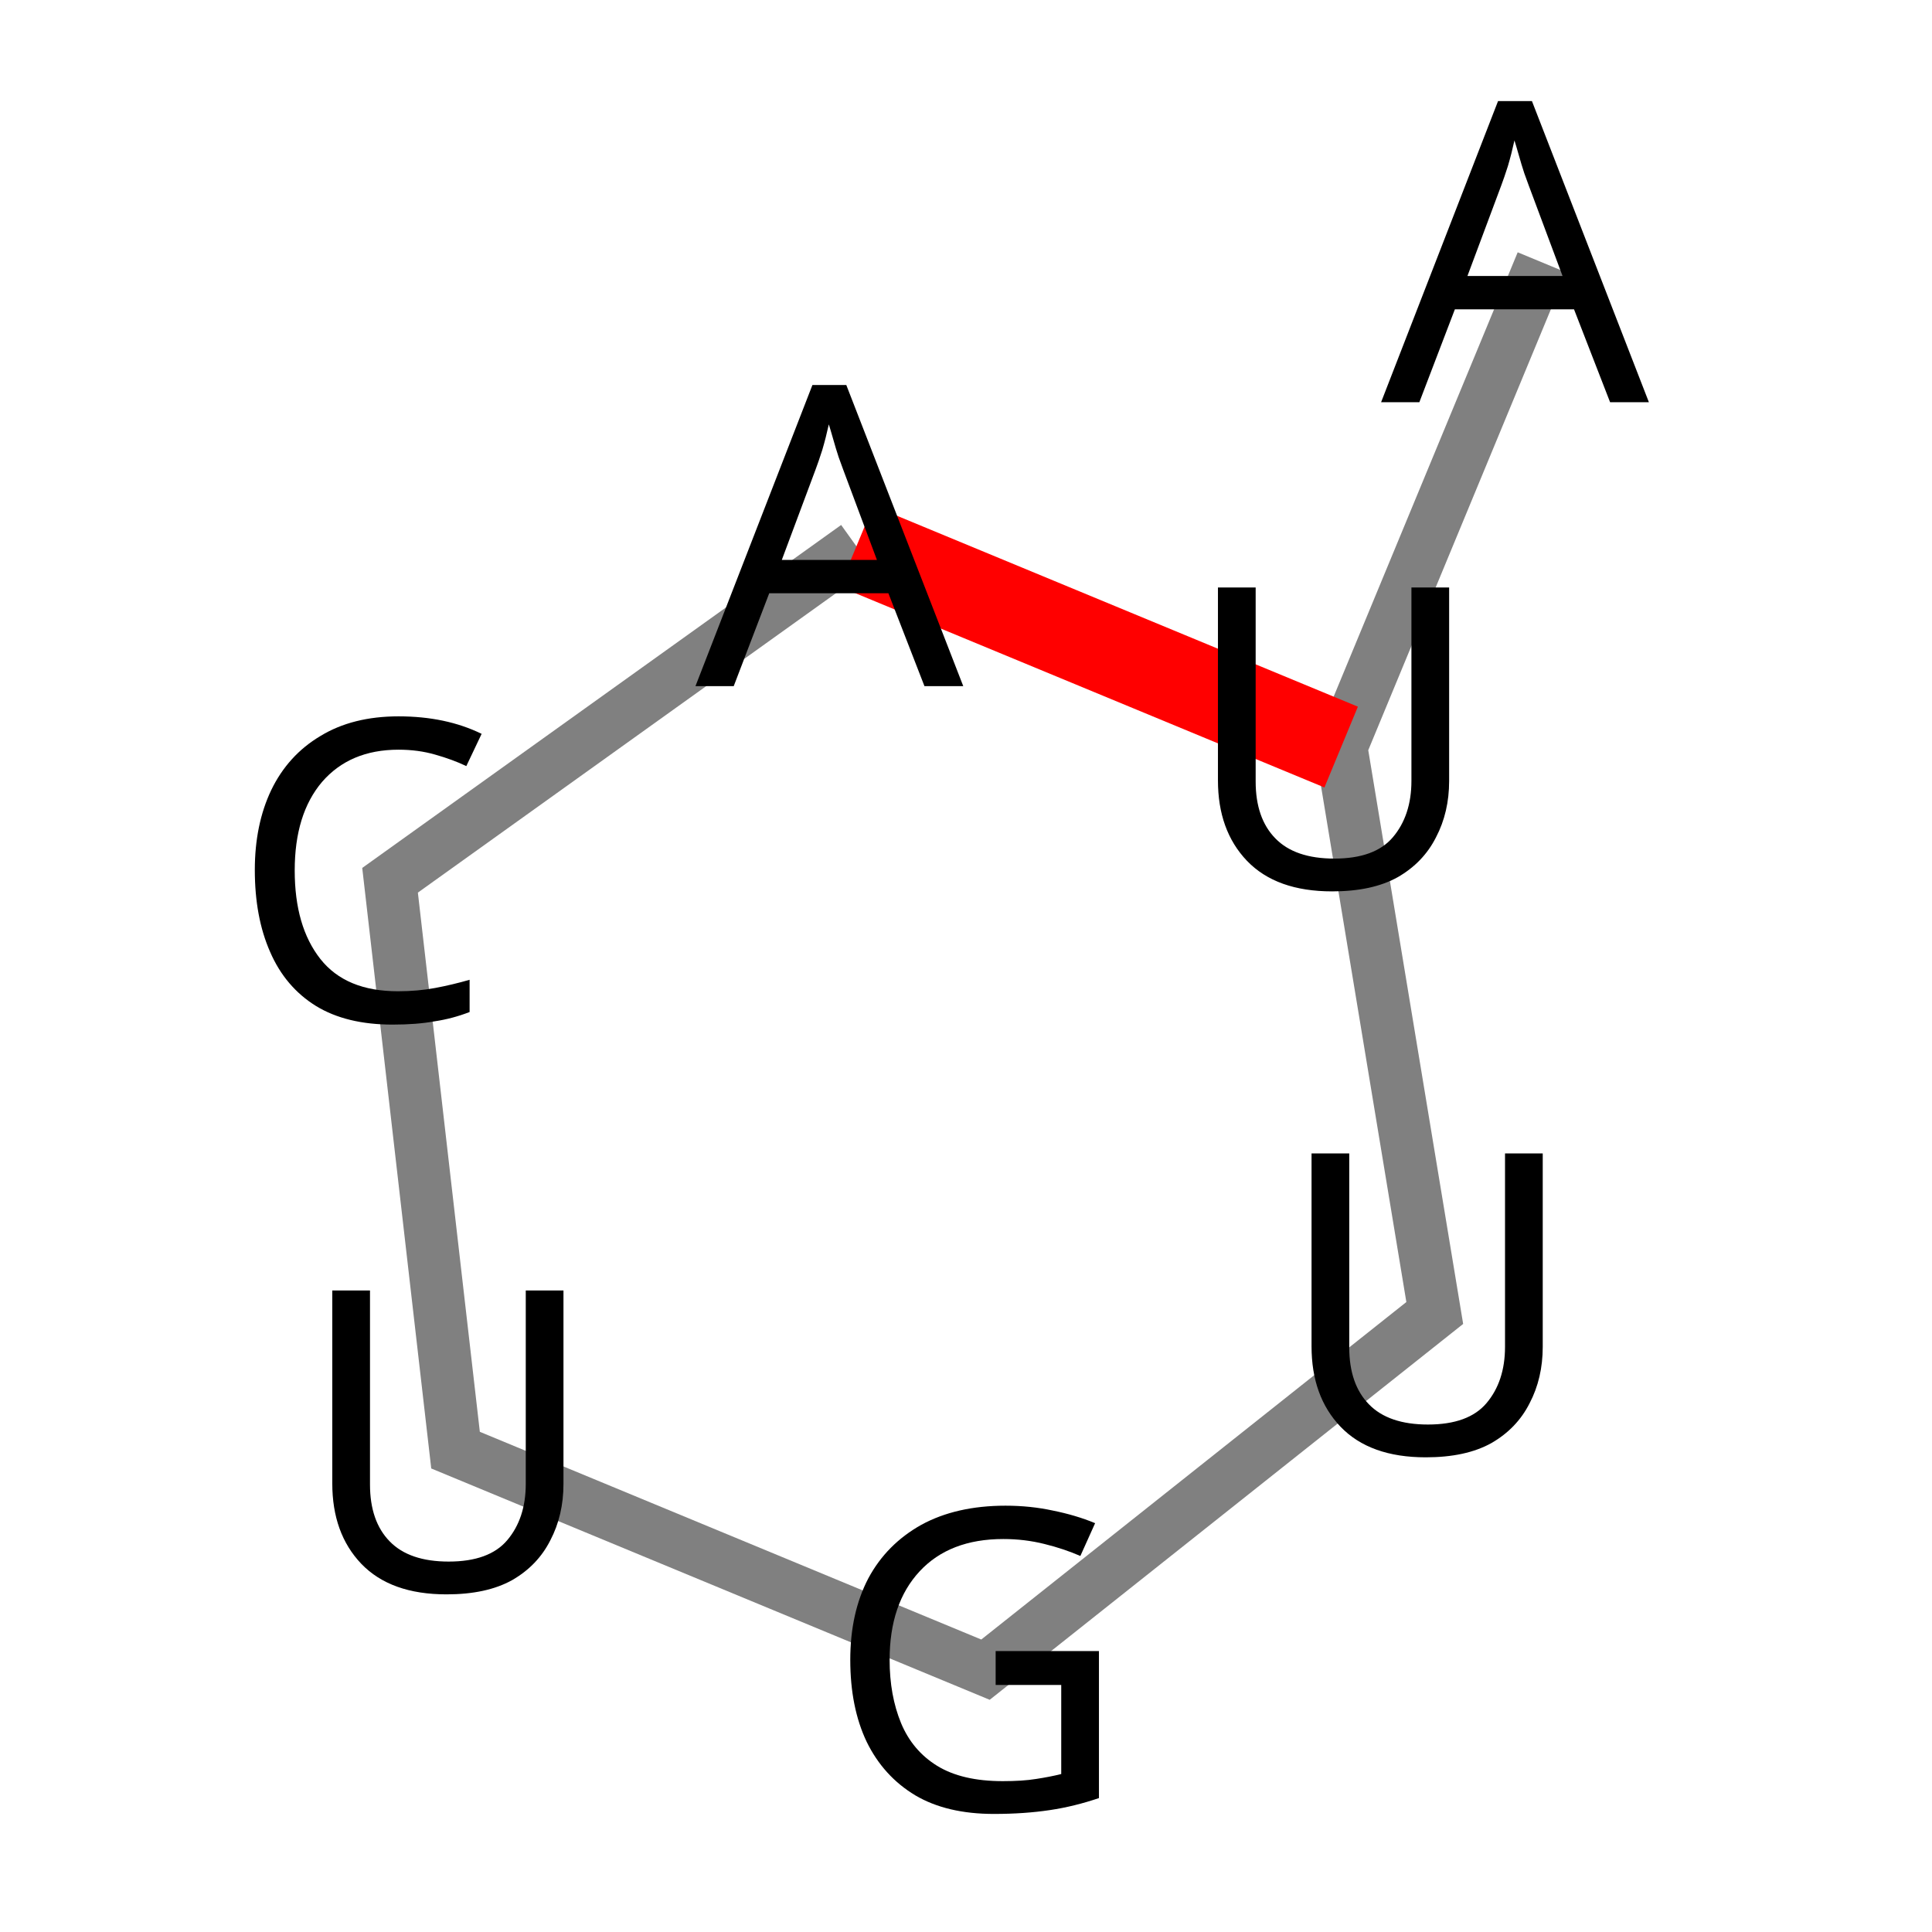
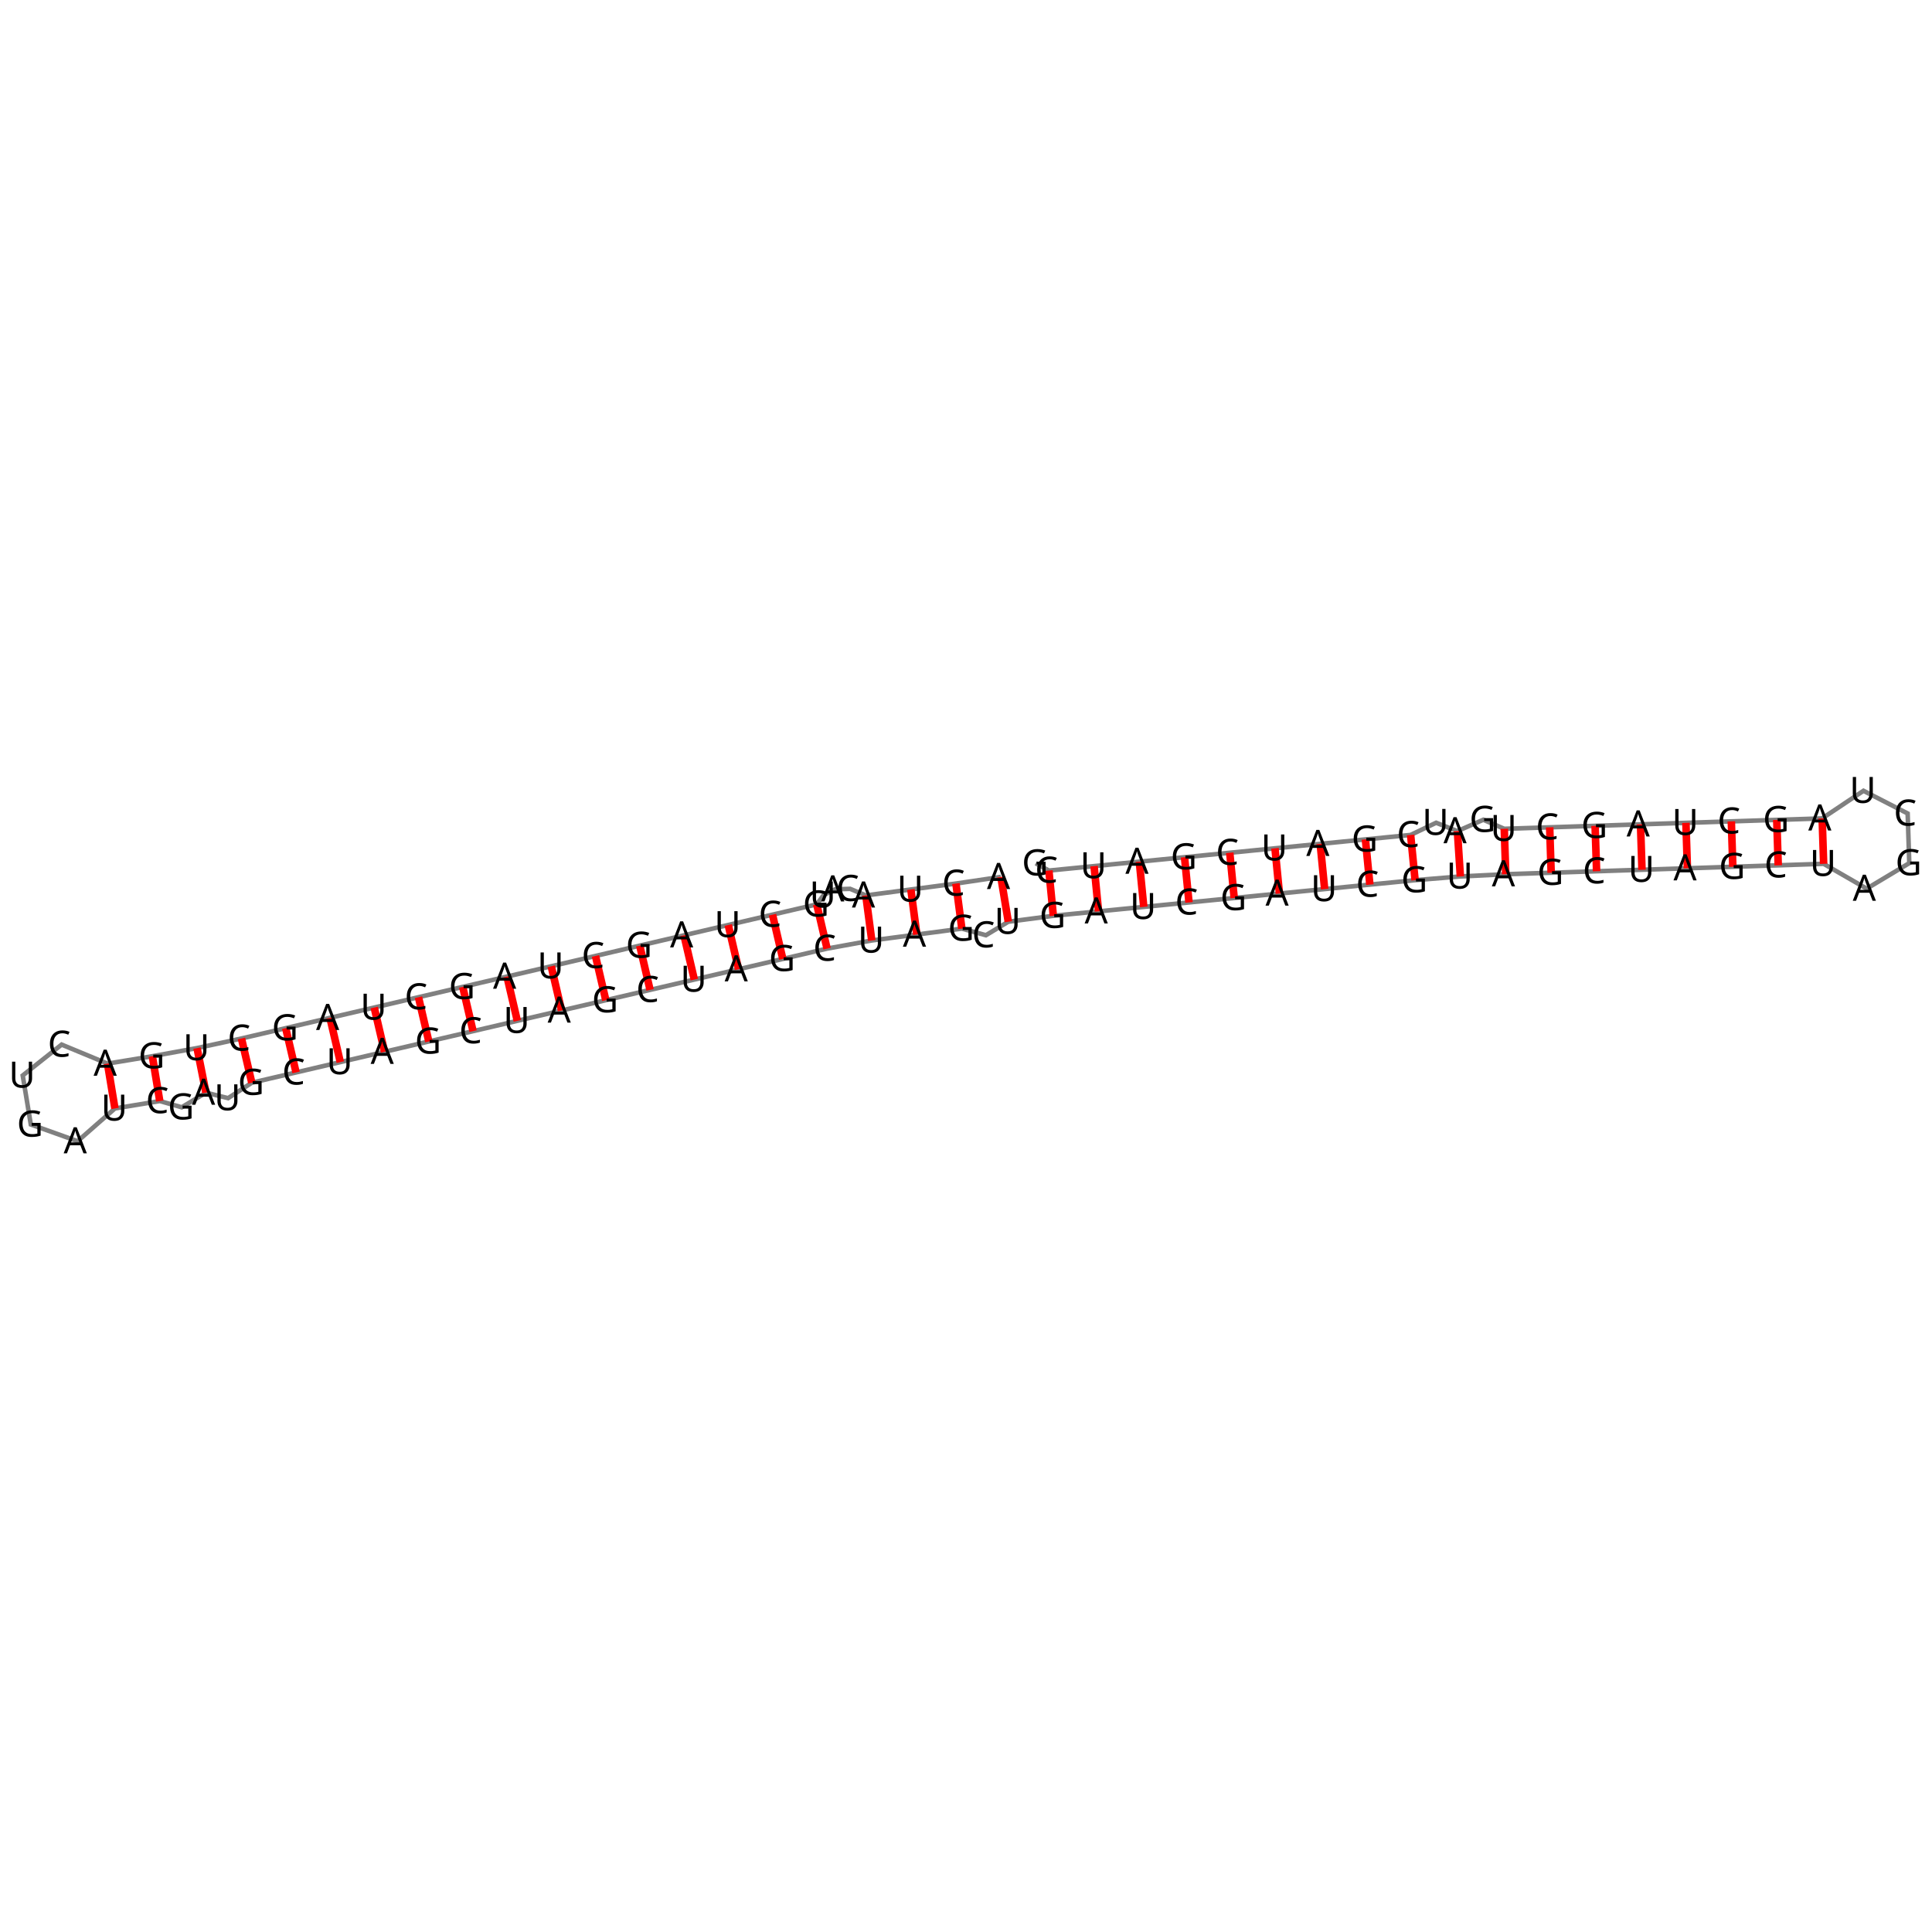
<svg xmlns="http://www.w3.org/2000/svg" height="452" width="452">
  <style type="text/css">
    
      .nucleotide {
        font-family: SansSerif;
      }
      .backbone {
        stroke: grey;
        fill:   none;
        stroke-width: 1.5;
      }
      .basepairs {
        stroke: red;
        fill:   none;
        stroke-width: 2.5;
      }
    
  </style>
  <rect style="stroke: white; fill: white" height="452" x="0" y="0" width="452" />
-   <g transform="scale(8.18336,8.18336) translate(-65.71667,-56.32493)">
-     <polyline class="backbone" id="outline" points="       90.201,71.943       76.868,81.491       78.740,97.783       93.891,104.059       106.735,93.862       104.059,77.683       109.799,63.825     " />
+   <g transform="scale(0.7087,0.7087) translate(223.4216,239.555)">
+     <polyline class="backbone" id="outline" points="       106.986,49.923       92.149,52.124       77.277,54.082       62.405,56.039       57.224,53.867       52.259,54.025       48.404,56.002       46.199,58.988       31.591,62.394       16.983,65.801       2.375,69.207       -12.233,72.613       -26.841,76.019       -41.450,79.425       -56.058,82.831       -70.666,86.237       -85.274,89.644       -99.882,93.050       -114.490,96.456       -129.098,99.862       -143.707,103.268       -158.369,106.435       -173.126,109.120       -187.926,111.563       -203.075,105.284       -215.922,115.477       -213.250,131.657       -197.809,137.179       -185.482,126.363       -170.683,123.920       -163.430,125.976       -155.442,121.147       -148.126,122.965       -140.300,117.876       -125.692,114.470       -111.084,111.064       -96.476,107.658       -81.868,104.252       -67.260,100.846       -52.652,97.439       -38.043,94.033       -23.435,90.627       -8.827,87.221       5.781,83.815       20.389,80.409       34.997,77.003       49.606,73.596       64.363,70.911       79.235,68.953       94.107,66.995       102.043,69.178       109.430,64.722       124.301,62.764       139.229,61.294       154.157,59.824       169.085,58.354       184.013,56.883       198.940,55.413       213.868,53.943       228.796,52.473       243.724,51.002       258.673,49.777       273.655,49.041       288.647,48.550       303.639,48.059       318.631,47.568       333.623,47.077       348.615,46.587       363.607,46.096       378.599,45.605       392.799,53.809       406.866,45.380       406.330,28.989       391.741,21.498       378.108,30.613       363.116,31.104       348.124,31.595       333.132,32.085       318.141,32.576       303.149,33.067       288.157,33.558       273.165,34.049       266.242,31.063       257.692,34.809       250.676,32.051       242.253,36.075       227.326,37.545       212.398,39.015       197.470,40.485       182.542,41.956       167.615,43.426       152.687,44.896       137.759,46.366       122.831,47.837       118.504,45.423     " />
    <g id="pairs">
-       <line class="basepairs" id="1,6" x1="90.201" y1="71.943" x2="104.059" y2="77.683" />
+       <line class="basepairs" id="1,52" x1="106.986" y1="49.923" x2="109.43" y2="64.722" />
+       <line class="basepairs" id="2,50" x1="92.149" y1="52.124" x2="94.107" y2="66.995" />
+       <line class="basepairs" id="3,49" x1="77.277" y1="54.082" x2="79.235" y2="68.953" />
+       <line class="basepairs" id="4,48" x1="62.405" y1="56.039" x2="64.363" y2="70.911" />
+       <line class="basepairs" id="8,47" x1="46.199" y1="58.988" x2="49.606" y2="73.596" />
+       <line class="basepairs" id="9,46" x1="31.591" y1="62.394" x2="34.997" y2="77.003" />
+       <line class="basepairs" id="10,45" x1="16.983" y1="65.801" x2="20.389" y2="80.409" />
+       <line class="basepairs" id="11,44" x1="2.375" y1="69.207" x2="5.781" y2="83.815" />
+       <line class="basepairs" id="12,43" x1="-12.233" y1="72.613" x2="-8.827" y2="87.221" />
+       <line class="basepairs" id="13,42" x1="-26.841" y1="76.019" x2="-23.435" y2="90.627" />
+       <line class="basepairs" id="14,41" x1="-41.45" y1="79.425" x2="-38.043" y2="94.033" />
+       <line class="basepairs" id="15,40" x1="-56.058" y1="82.831" x2="-52.652" y2="97.439" />
+       <line class="basepairs" id="16,39" x1="-70.666" y1="86.237" x2="-67.26" y2="100.846" />
+       <line class="basepairs" id="17,38" x1="-85.274" y1="89.644" x2="-81.868" y2="104.252" />
+       <line class="basepairs" id="18,37" x1="-99.882" y1="93.05" x2="-96.476" y2="107.658" />
+       <line class="basepairs" id="19,36" x1="-114.49" y1="96.456" x2="-111.084" y2="111.064" />
+       <line class="basepairs" id="20,35" x1="-129.098" y1="99.862" x2="-125.692" y2="114.47" />
+       <line class="basepairs" id="21,34" x1="-143.707" y1="103.268" x2="-140.3" y2="117.876" />
+       <line class="basepairs" id="22,32" x1="-158.369" y1="106.435" x2="-155.442" y2="121.147" />
+       <line class="basepairs" id="23,30" x1="-173.126" y1="109.12" x2="-170.683" y2="123.92" />
+       <line class="basepairs" id="24,29" x1="-187.926" y1="111.563" x2="-185.482" y2="126.363" />
+       <line class="basepairs" id="53,94" x1="124.301" y1="62.764" x2="122.831" y2="47.837" />
+       <line class="basepairs" id="54,93" x1="139.229" y1="61.294" x2="137.759" y2="46.366" />
+       <line class="basepairs" id="55,92" x1="154.157" y1="59.824" x2="152.687" y2="44.896" />
+       <line class="basepairs" id="56,91" x1="169.085" y1="58.354" x2="167.614" y2="43.426" />
+       <line class="basepairs" id="57,90" x1="184.013" y1="56.883" x2="182.542" y2="41.956" />
+       <line class="basepairs" id="58,89" x1="198.94" y1="55.413" x2="197.47" y2="40.485" />
+       <line class="basepairs" id="59,88" x1="213.868" y1="53.943" x2="212.398" y2="39.015" />
+       <line class="basepairs" id="60,87" x1="228.796" y1="52.473" x2="227.326" y2="37.545" />
+       <line class="basepairs" id="61,86" x1="243.724" y1="51.002" x2="242.253" y2="36.075" />
+       <line class="basepairs" id="62,84" x1="258.673" y1="49.777" x2="257.692" y2="34.809" />
+       <line class="basepairs" id="63,82" x1="273.655" y1="49.041" x2="273.165" y2="34.049" />
+       <line class="basepairs" id="64,81" x1="288.647" y1="48.55" x2="288.157" y2="33.558" />
+       <line class="basepairs" id="65,80" x1="303.639" y1="48.059" x2="303.149" y2="33.067" />
+       <line class="basepairs" id="66,79" x1="318.631" y1="47.568" x2="318.14" y2="32.576" />
+       <line class="basepairs" id="67,78" x1="333.623" y1="47.077" x2="333.132" y2="32.085" />
+       <line class="basepairs" id="68,77" x1="348.615" y1="46.587" x2="348.124" y2="31.595" />
+       <line class="basepairs" id="69,76" x1="363.607" y1="46.096" x2="363.116" y2="31.104" />
+       <line class="basepairs" id="70,75" x1="378.599" y1="45.605" x2="378.108" y2="30.613" />
    </g>
    <g transform="translate(-4.6, 4)" id="seq">
-       <text class="nucleotide" x="90.201" y="71.943">A</text>
-       <text class="nucleotide" x="76.868" y="81.491">C</text>
-       <text class="nucleotide" x="78.740" y="97.783">U</text>
-       <text class="nucleotide" x="93.891" y="104.059">G</text>
-       <text class="nucleotide" x="106.735" y="93.862">U</text>
-       <text class="nucleotide" x="104.059" y="77.683">U</text>
-       <text class="nucleotide" x="109.799" y="63.825">A</text>
+       <text class="nucleotide" x="106.986" y="49.923">A</text>
+       <text class="nucleotide" x="92.149" y="52.124">C</text>
+       <text class="nucleotide" x="77.277" y="54.082">U</text>
+       <text class="nucleotide" x="62.405" y="56.039">A</text>
+       <text class="nucleotide" x="57.224" y="53.867">C</text>
+       <text class="nucleotide" x="52.259" y="54.025">A</text>
+       <text class="nucleotide" x="48.404" y="56.002">U</text>
+       <text class="nucleotide" x="46.199" y="58.988">G</text>
+       <text class="nucleotide" x="31.591" y="62.394">C</text>
+       <text class="nucleotide" x="16.983" y="65.801">U</text>
+       <text class="nucleotide" x="2.375" y="69.207">A</text>
+       <text class="nucleotide" x="-12.233" y="72.613">G</text>
+       <text class="nucleotide" x="-26.841" y="76.019">C</text>
+       <text class="nucleotide" x="-41.450" y="79.425">U</text>
+       <text class="nucleotide" x="-56.058" y="82.831">A</text>
+       <text class="nucleotide" x="-70.666" y="86.237">G</text>
+       <text class="nucleotide" x="-85.274" y="89.644">C</text>
+       <text class="nucleotide" x="-99.882" y="93.050">U</text>
+       <text class="nucleotide" x="-114.490" y="96.456">A</text>
+       <text class="nucleotide" x="-129.098" y="99.862">G</text>
+       <text class="nucleotide" x="-143.707" y="103.268">C</text>
+       <text class="nucleotide" x="-158.369" y="106.435">U</text>
+       <text class="nucleotide" x="-173.126" y="109.120">G</text>
+       <text class="nucleotide" x="-187.926" y="111.563">A</text>
+       <text class="nucleotide" x="-203.075" y="105.284">C</text>
+       <text class="nucleotide" x="-215.922" y="115.477">U</text>
+       <text class="nucleotide" x="-213.250" y="131.657">G</text>
+       <text class="nucleotide" x="-197.809" y="137.179">A</text>
+       <text class="nucleotide" x="-185.482" y="126.363">U</text>
+       <text class="nucleotide" x="-170.683" y="123.920">C</text>
+       <text class="nucleotide" x="-163.430" y="125.976">G</text>
+       <text class="nucleotide" x="-155.442" y="121.147">A</text>
+       <text class="nucleotide" x="-148.126" y="122.965">U</text>
+       <text class="nucleotide" x="-140.300" y="117.876">G</text>
+       <text class="nucleotide" x="-125.692" y="114.470">C</text>
+       <text class="nucleotide" x="-111.084" y="111.064">U</text>
+       <text class="nucleotide" x="-96.476" y="107.658">A</text>
+       <text class="nucleotide" x="-81.868" y="104.252">G</text>
+       <text class="nucleotide" x="-67.260" y="100.846">C</text>
+       <text class="nucleotide" x="-52.652" y="97.439">U</text>
+       <text class="nucleotide" x="-38.043" y="94.033">A</text>
+       <text class="nucleotide" x="-23.435" y="90.627">G</text>
+       <text class="nucleotide" x="-8.827" y="87.221">C</text>
+       <text class="nucleotide" x="5.781" y="83.815">U</text>
+       <text class="nucleotide" x="20.389" y="80.409">A</text>
+       <text class="nucleotide" x="34.997" y="77.003">G</text>
+       <text class="nucleotide" x="49.606" y="73.596">C</text>
+       <text class="nucleotide" x="64.363" y="70.911">U</text>
+       <text class="nucleotide" x="79.235" y="68.953">A</text>
+       <text class="nucleotide" x="94.107" y="66.995">G</text>
+       <text class="nucleotide" x="102.043" y="69.178">C</text>
+       <text class="nucleotide" x="109.430" y="64.722">U</text>
+       <text class="nucleotide" x="124.301" y="62.764">G</text>
+       <text class="nucleotide" x="139.229" y="61.294">A</text>
+       <text class="nucleotide" x="154.157" y="59.824">U</text>
+       <text class="nucleotide" x="169.085" y="58.354">C</text>
+       <text class="nucleotide" x="184.013" y="56.883">G</text>
+       <text class="nucleotide" x="198.940" y="55.413">A</text>
+       <text class="nucleotide" x="213.868" y="53.943">U</text>
+       <text class="nucleotide" x="228.796" y="52.473">C</text>
+       <text class="nucleotide" x="243.724" y="51.002">G</text>
+       <text class="nucleotide" x="258.673" y="49.777">U</text>
+       <text class="nucleotide" x="273.655" y="49.041">A</text>
+       <text class="nucleotide" x="288.647" y="48.550">G</text>
+       <text class="nucleotide" x="303.639" y="48.059">C</text>
+       <text class="nucleotide" x="318.631" y="47.568">U</text>
+       <text class="nucleotide" x="333.623" y="47.077">A</text>
+       <text class="nucleotide" x="348.615" y="46.587">G</text>
+       <text class="nucleotide" x="363.607" y="46.096">C</text>
+       <text class="nucleotide" x="378.599" y="45.605">U</text>
+       <text class="nucleotide" x="392.799" y="53.809">A</text>
+       <text class="nucleotide" x="406.866" y="45.380">G</text>
+       <text class="nucleotide" x="406.330" y="28.989">C</text>
+       <text class="nucleotide" x="391.741" y="21.498">U</text>
+       <text class="nucleotide" x="378.108" y="30.613">A</text>
+       <text class="nucleotide" x="363.116" y="31.104">G</text>
+       <text class="nucleotide" x="348.124" y="31.595">C</text>
+       <text class="nucleotide" x="333.132" y="32.085">U</text>
+       <text class="nucleotide" x="318.141" y="32.576">A</text>
+       <text class="nucleotide" x="303.149" y="33.067">G</text>
+       <text class="nucleotide" x="288.157" y="33.558">C</text>
+       <text class="nucleotide" x="273.165" y="34.049">U</text>
+       <text class="nucleotide" x="266.242" y="31.063">G</text>
+       <text class="nucleotide" x="257.692" y="34.809">A</text>
+       <text class="nucleotide" x="250.676" y="32.051">U</text>
+       <text class="nucleotide" x="242.253" y="36.075">C</text>
+       <text class="nucleotide" x="227.326" y="37.545">G</text>
+       <text class="nucleotide" x="212.398" y="39.015">A</text>
+       <text class="nucleotide" x="197.470" y="40.485">U</text>
+       <text class="nucleotide" x="182.542" y="41.956">C</text>
+       <text class="nucleotide" x="167.615" y="43.426">G</text>
+       <text class="nucleotide" x="152.687" y="44.896">A</text>
+       <text class="nucleotide" x="137.759" y="46.366">U</text>
+       <text class="nucleotide" x="122.831" y="47.837">C</text>
+       <text class="nucleotide" x="118.504" y="45.423">G</text>
    </g>
  </g>
</svg>
